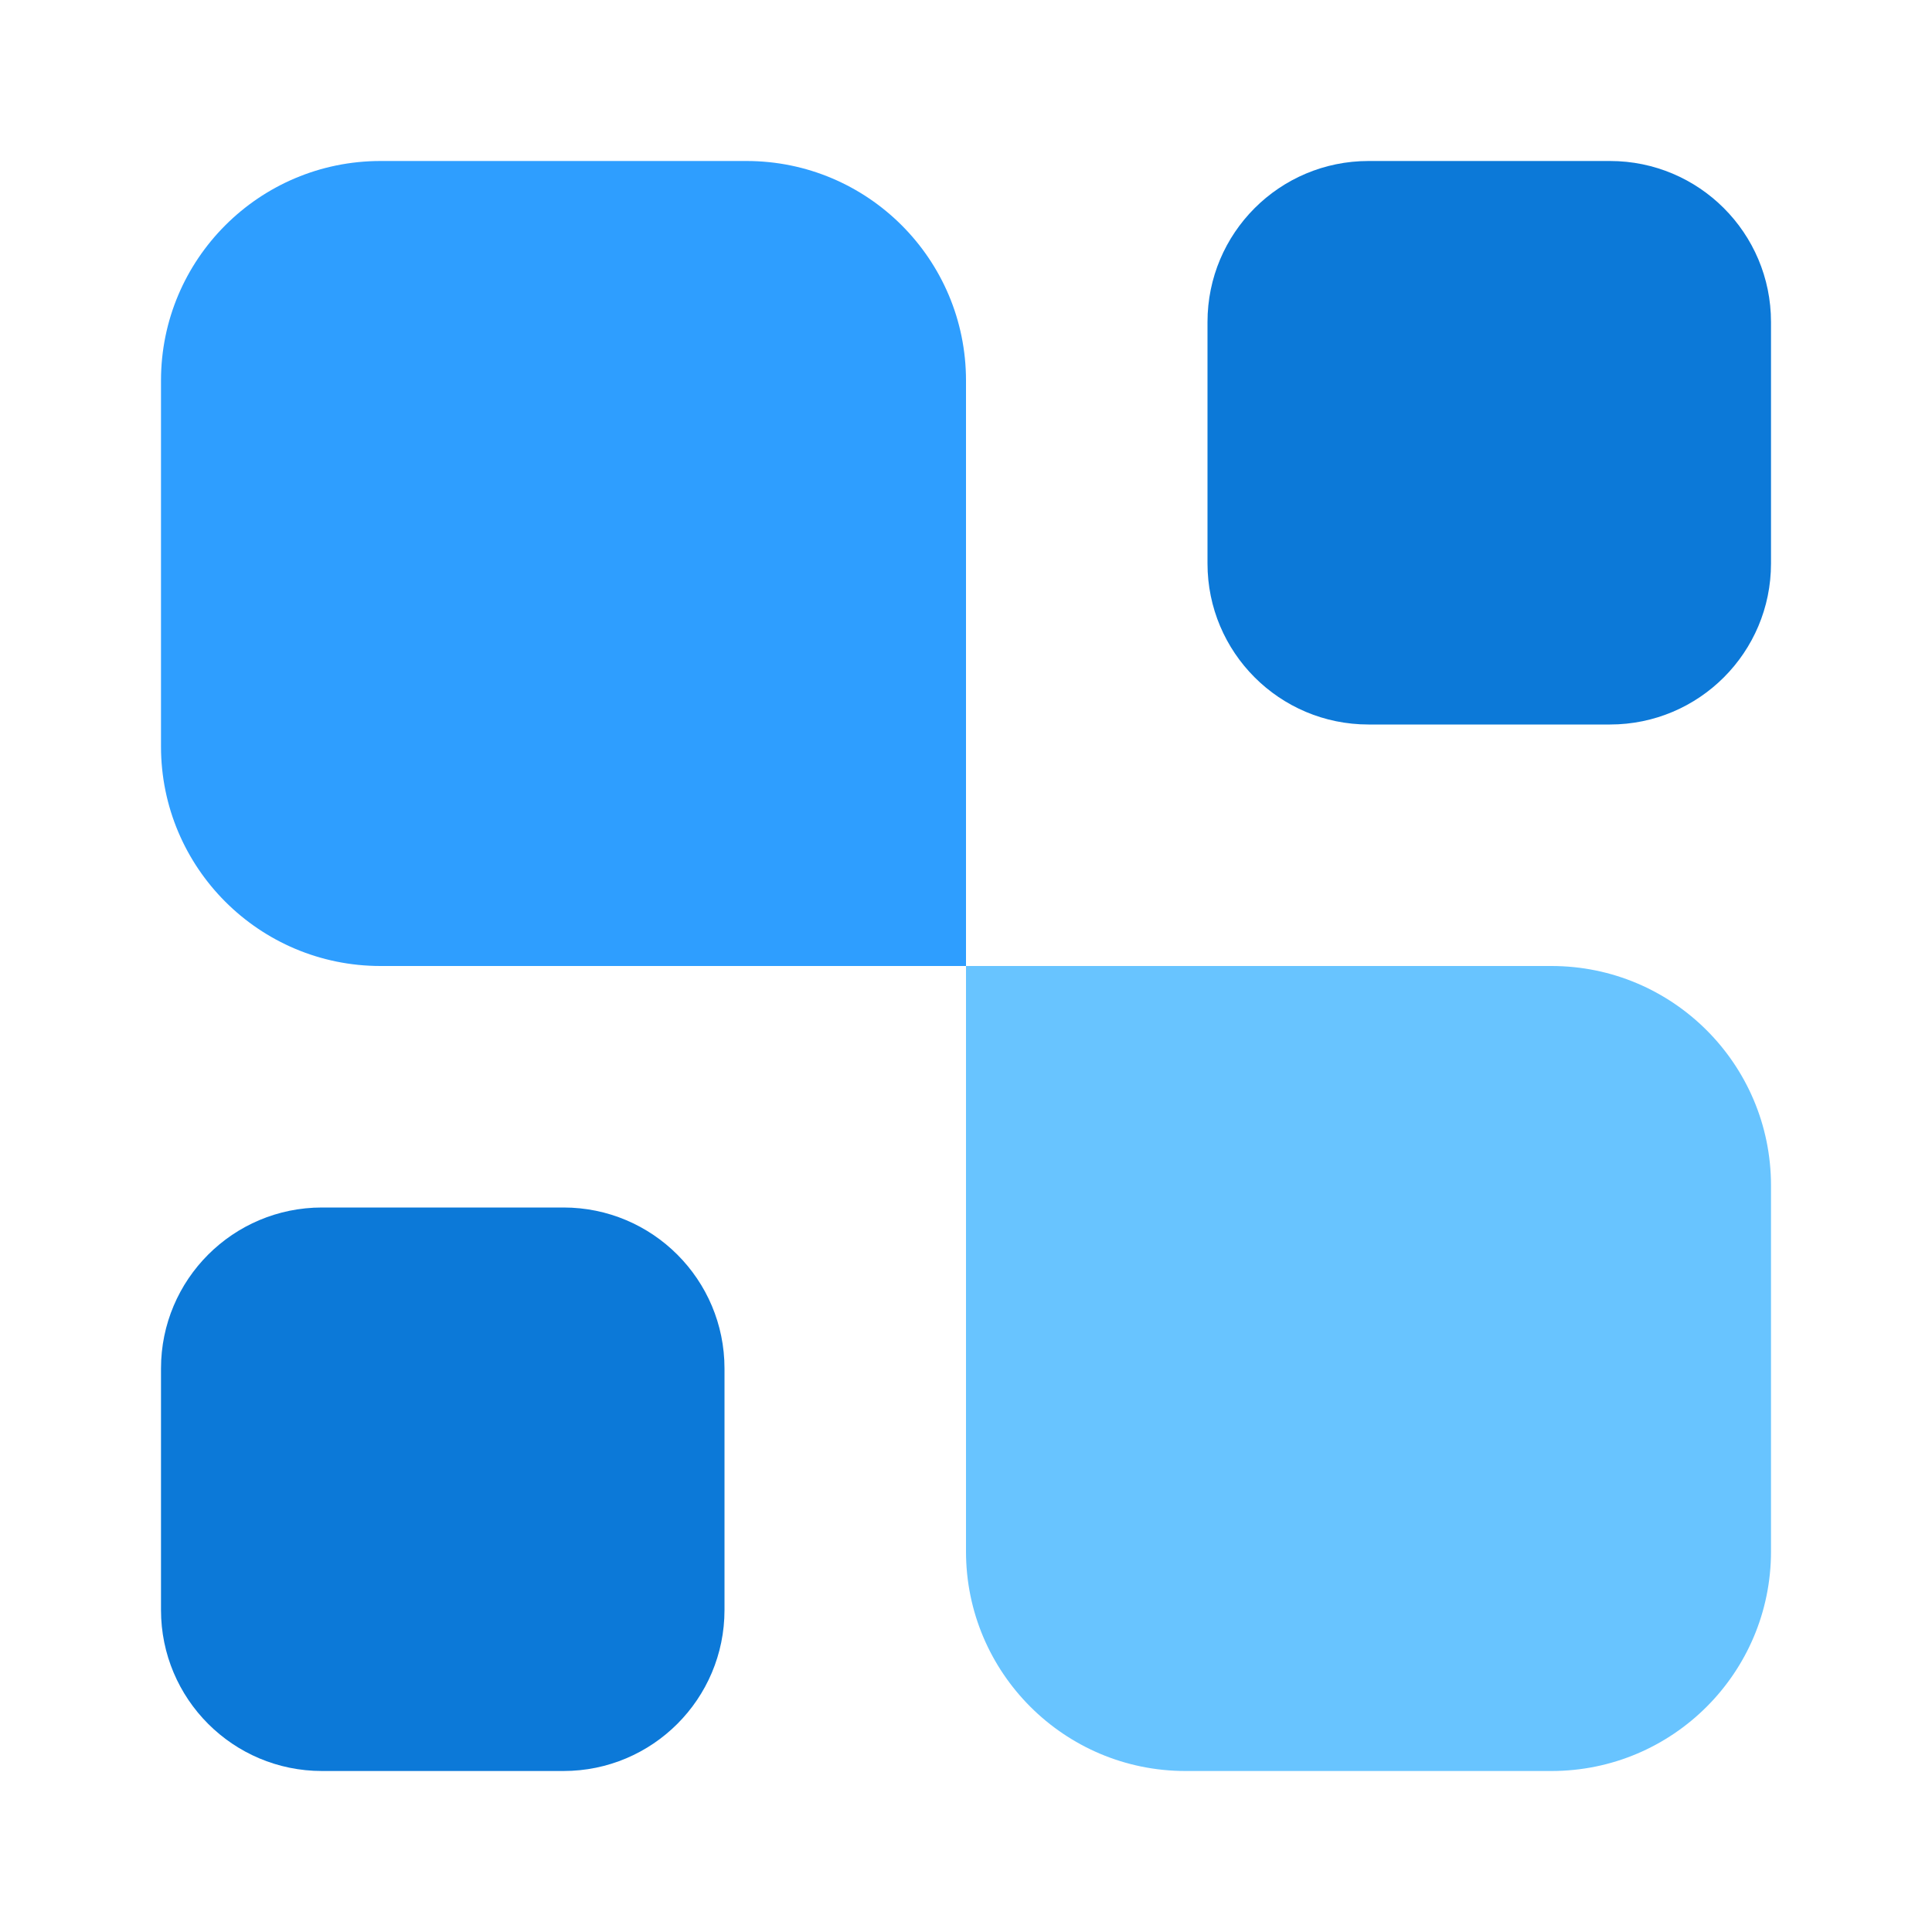
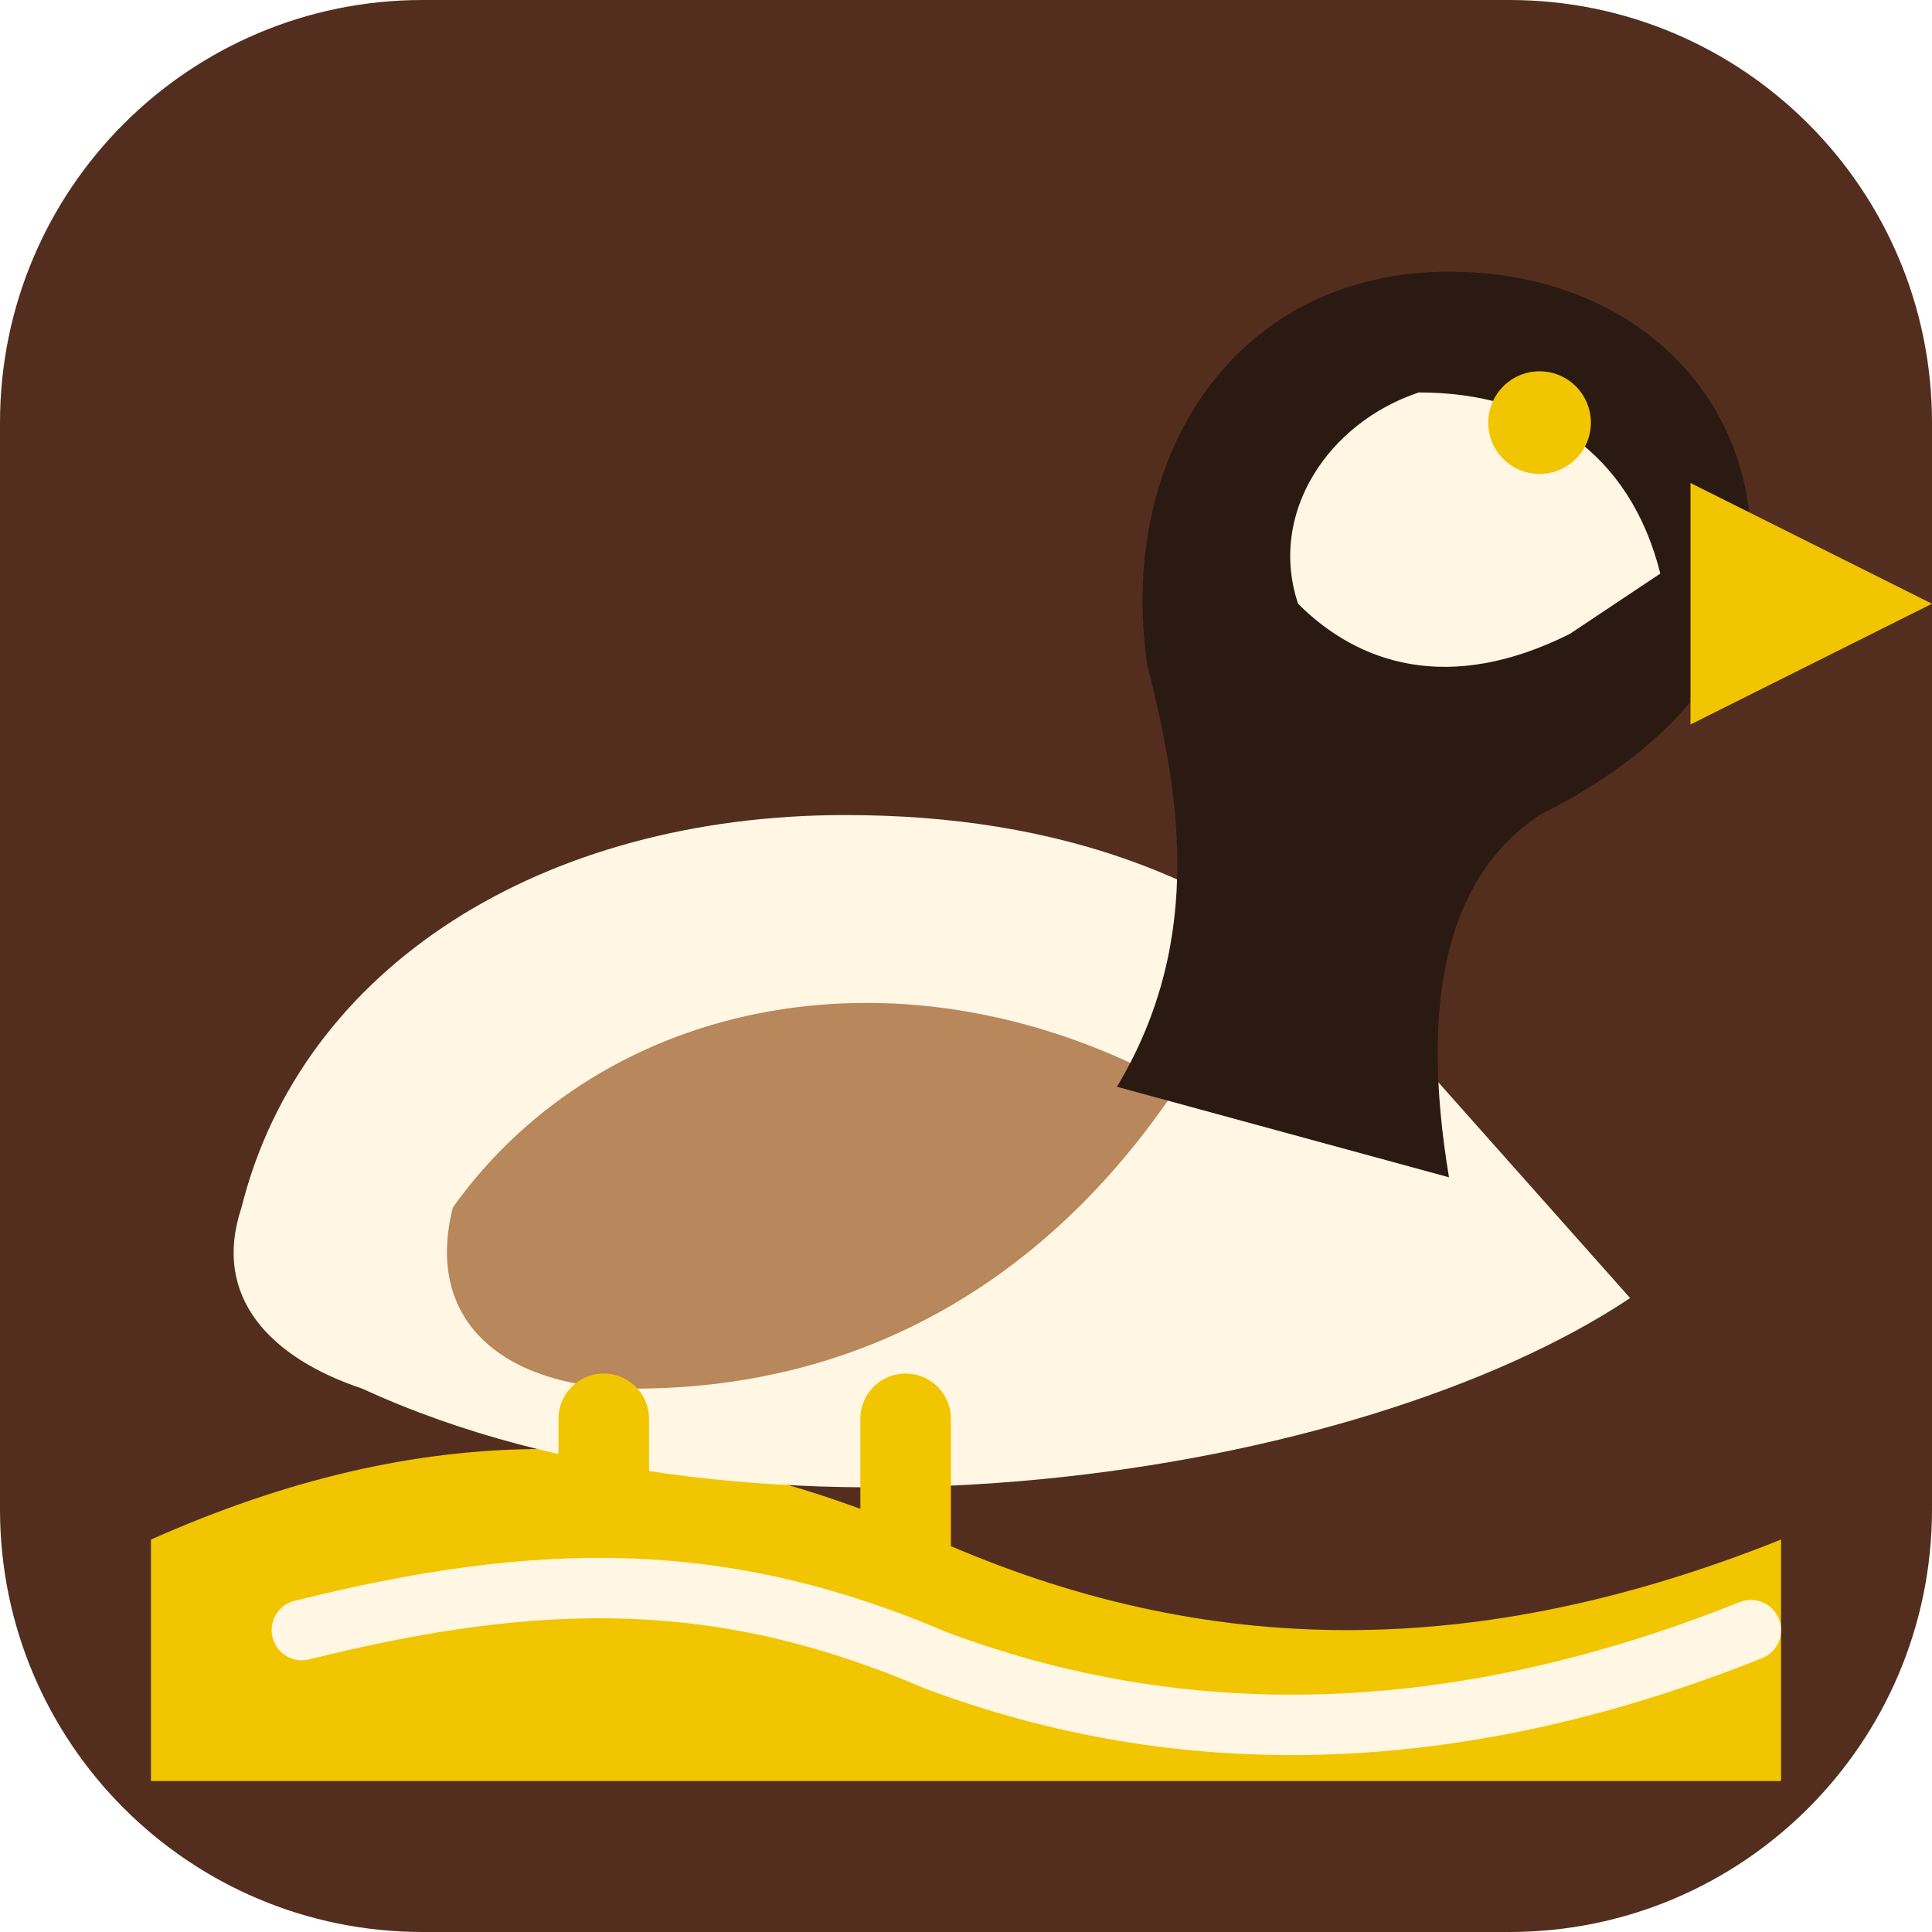
- <svg xmlns="http://www.w3.org/2000/svg" width="24" height="24" viewBox="0 0 24 24" fill="none">
-   <path d="M22 19.273C22 20.779 20.779 22 19.273 22H14.727C13.221 22 12 20.779 12 19.273V12H19.273C20.779 12 22 13.221 22 14.727V19.273Z" fill="#68C4FF" />
-   <path d="M20 2C21.105 2 22 2.895 22 4V7C22 8.105 21.105 9 20 9H17C15.895 9 15 8.105 15 7V4C15 2.895 15.895 2 17 2H20Z" fill="#0C79D8" />
-   <path d="M7 15C8.105 15 9 15.895 9 17V20C9 21.105 8.105 22 7 22H4C2.895 22 2 21.105 2 20V17C2 15.895 2.895 15 4 15H7Z" fill="#0C79D8" />
-   <path d="M12 12H4.727C3.221 12 2 10.779 2 9.273V4.727C2 3.221 3.221 2 4.727 2H9.273C10.779 2 12 3.221 12 4.727V12Z" fill="#2E9EFF" />
+ <svg xmlns="http://www.w3.org/2000/svg" viewBox="0 0 64 64" role="img" aria-label="Kalamazoo Goose">
+   <rect width="64" height="64" rx="14" fill="#532e1f" />
+   <path d="M5 51c9-4 17-4 26 0s18 4 28 0v8H5z" fill="#f1c500" />
+   <path d="M8 40c2-8 10-13 20-13 7 0 13 2 18 7l8 9c-9 6-29 9-42 3-3-1-5-3-4-6z" fill="#fff7e3" />
+   <path d="M15 40c5-7 15-9 24-4-4 6-10 10-18 10-4 0-7-2-6-6z" fill="#b8875b" />
+   <path d="M37 36c3-5 2-10 1-14-1-7 3-13 10-13 6 0 10 4 10 9 0 4-3 7-7 9-3 2-4 6-3 12z" fill="#2b1a12" />
+   <path d="M47 13c-3 1-5 4-4 7 2 2 5 3 9 1l3-2c-1-4-4-6-8-6z" fill="#fff7e3" />
+   <path d="m56 16 8 4-8 4z" fill="#f1c500" />
+   <circle cx="51" cy="14" r="1.7" fill="#f1c500" />
+   <path d="M20 47v6m10-6v6" stroke="#f1c500" stroke-width="3" stroke-linecap="round" />
+   <path d="M10 54c8-2 14-2 21 1 8 3 17 3 27-1" fill="none" stroke="#fff7e3" stroke-width="2" stroke-linecap="round" />
</svg>
